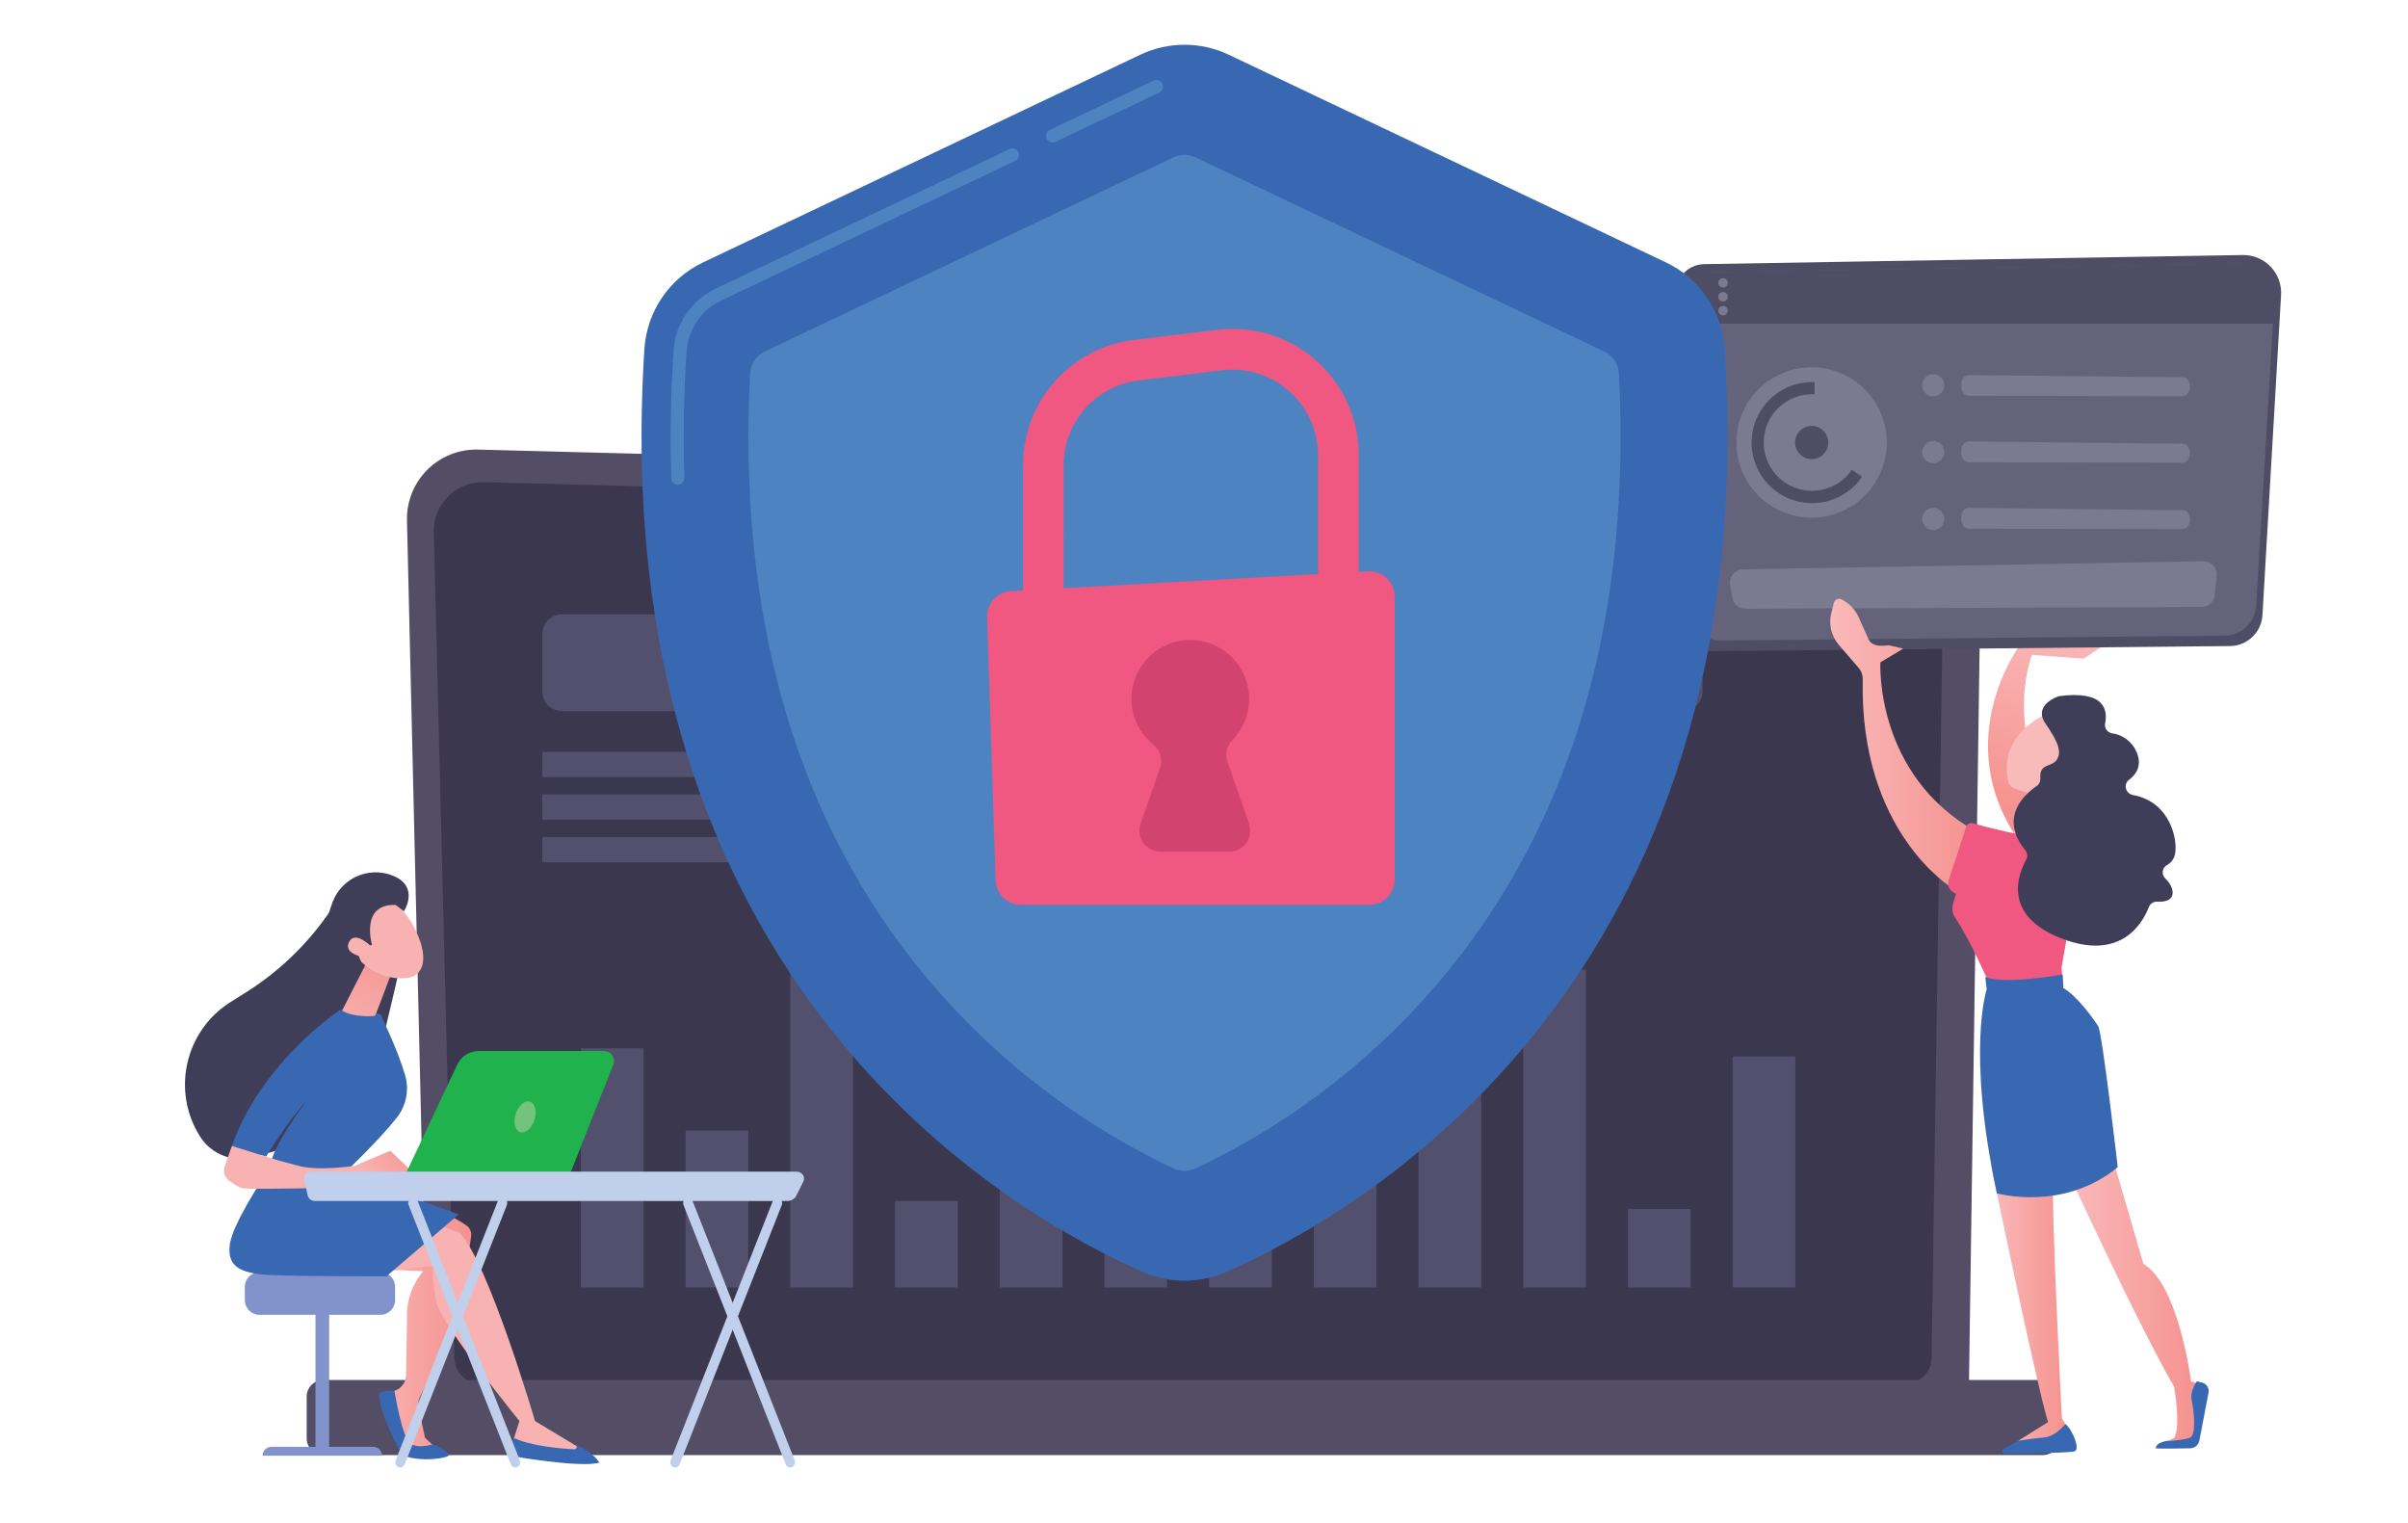
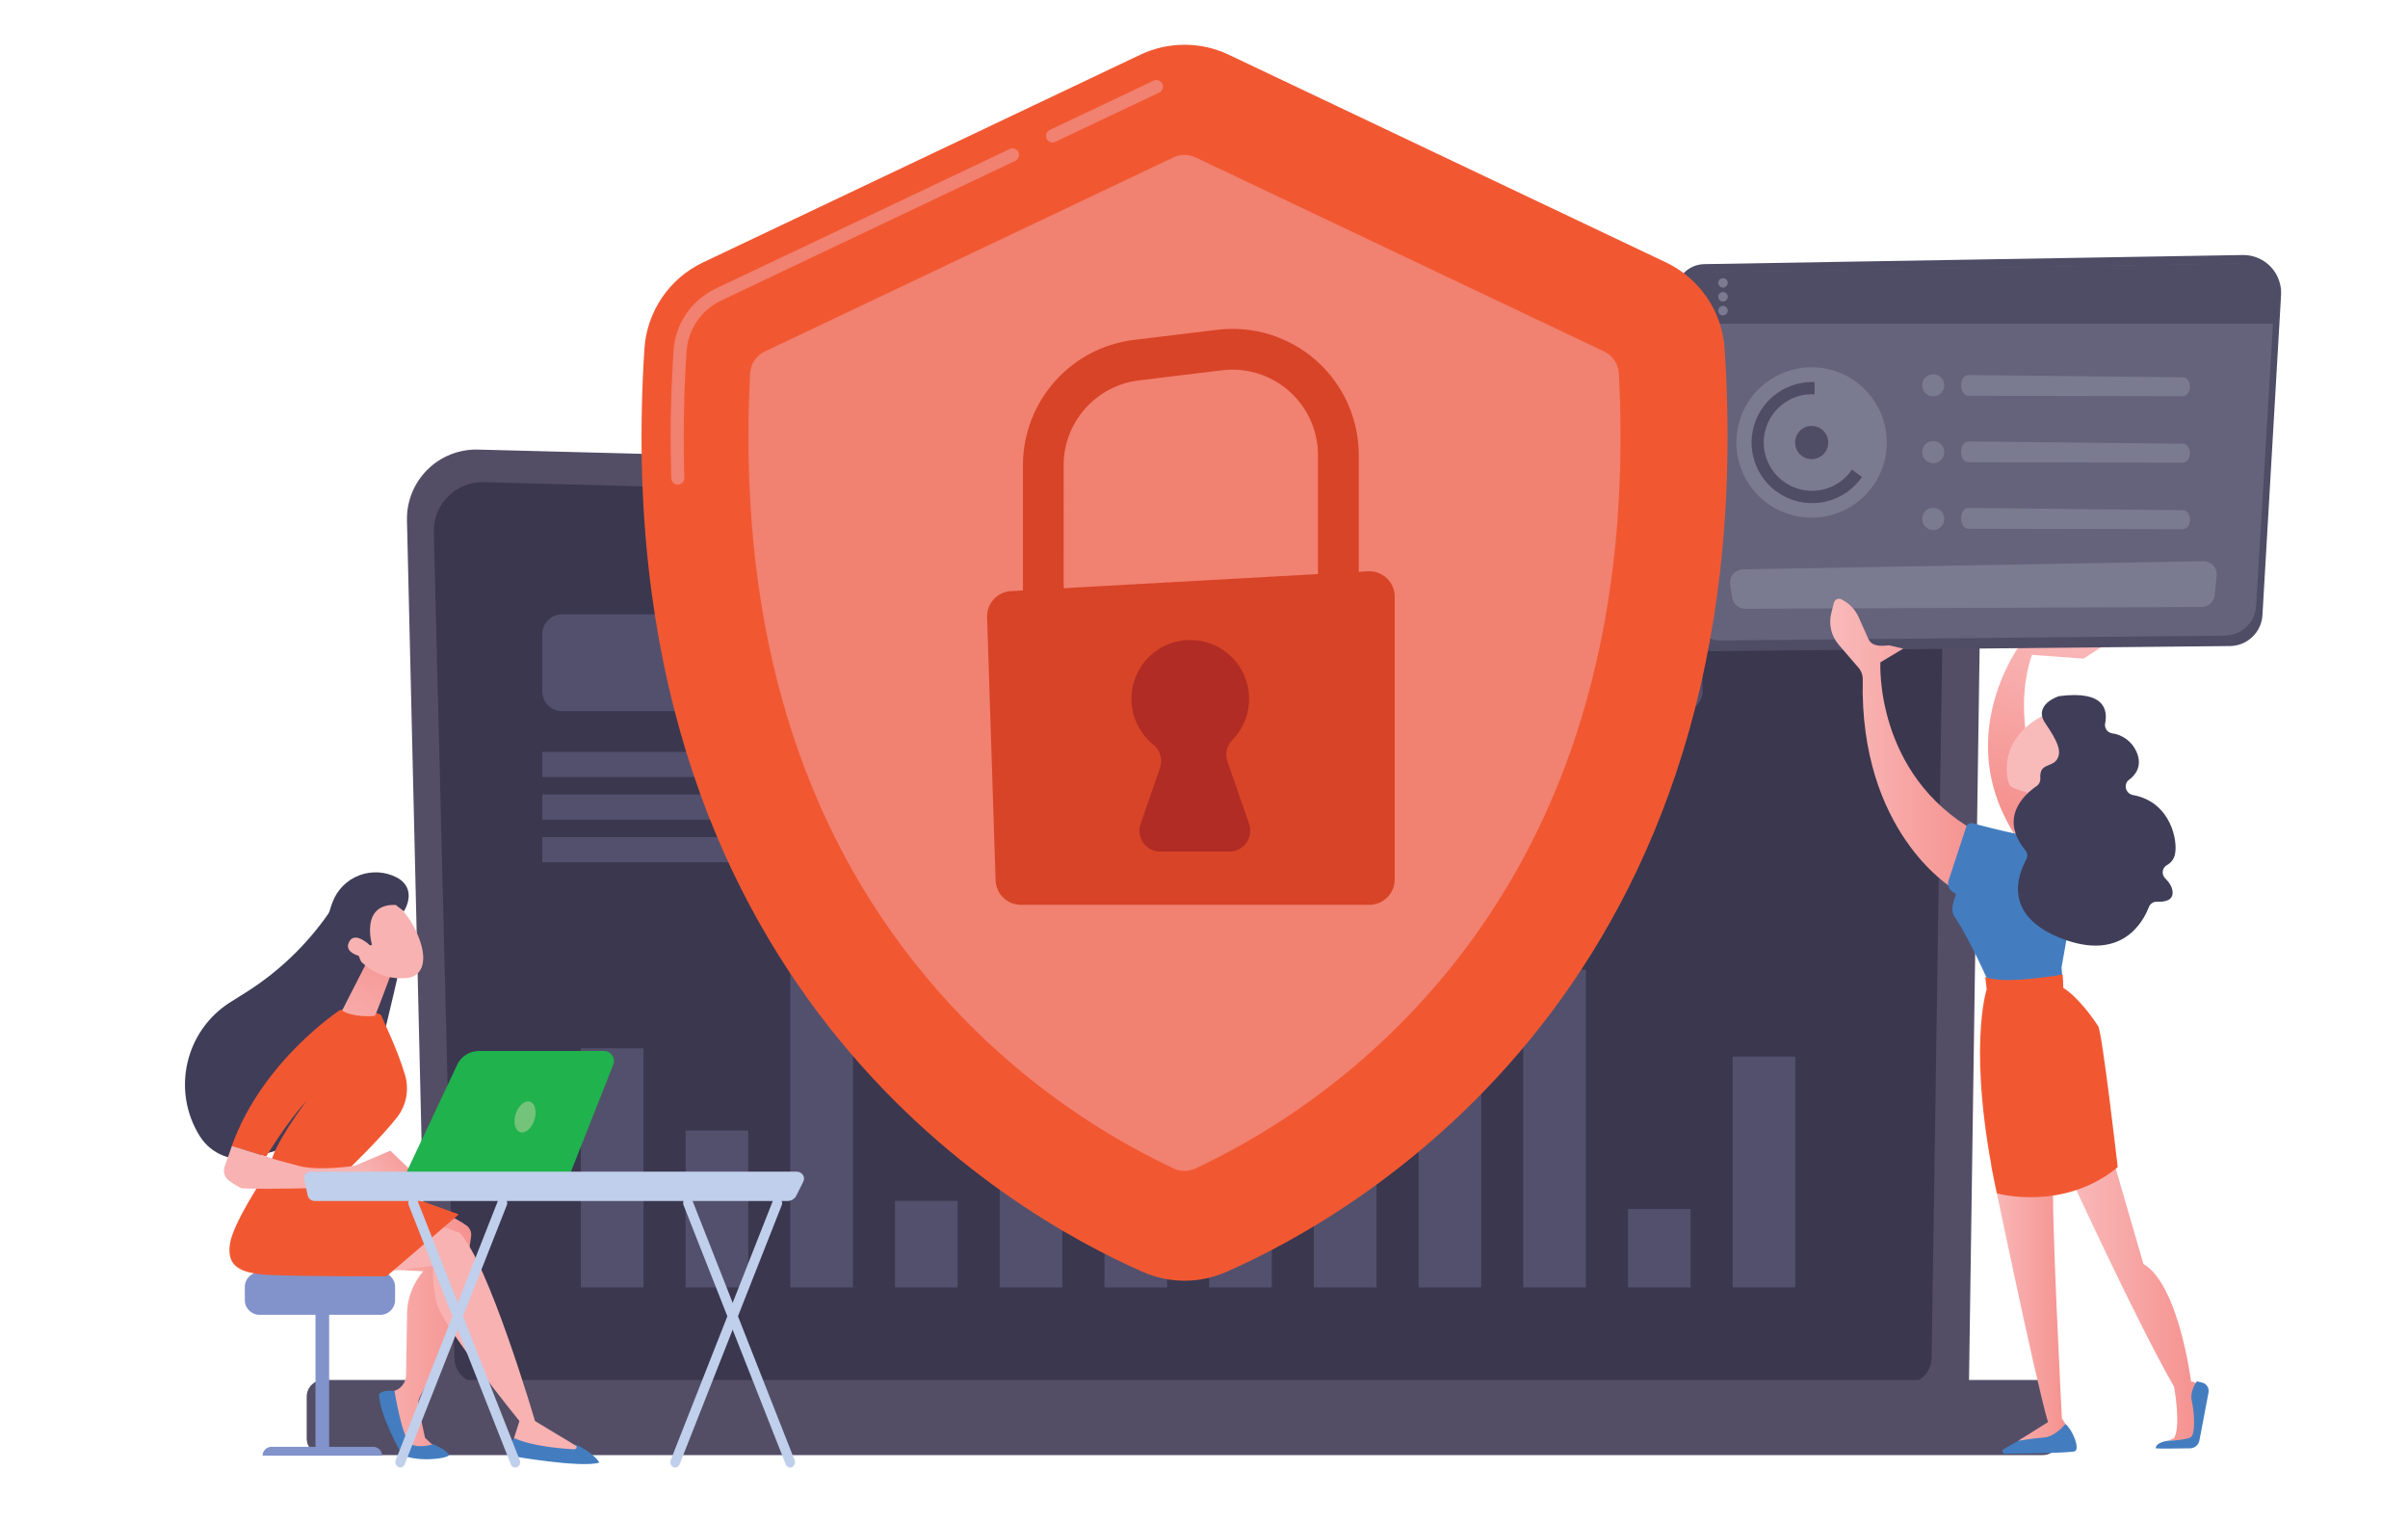
<svg xmlns="http://www.w3.org/2000/svg" xmlns:xlink="http://www.w3.org/1999/xlink" id="Layer_1" data-name="Layer 1" viewBox="0 0 1088 687.96">
  <defs>
-     <style>.cls-1{fill:#534e66;}.cls-2{fill:#3a374f;}.cls-3{fill:#53506d;}.cls-4{fill:#8193ca;}.cls-5{fill:url(#linear-gradient);}.cls-6{fill:#3968b2;}.cls-7{fill:url(#linear-gradient-2);}.cls-8{fill:#403d58;}.cls-9{fill:url(#linear-gradient-3);}.cls-10{fill:url(#linear-gradient-4);}.cls-11{fill:url(#linear-gradient-5);}.cls-12{fill:url(#linear-gradient-6);}.cls-13{fill:#20b24d;}.cls-14{fill:#73c37b;}.cls-15{fill:#c0cfeb;}.cls-16{fill:url(#linear-gradient-7);}.cls-17{fill:url(#linear-gradient-8);}.cls-18{fill:url(#linear-gradient-9);}.cls-19{fill:#4f4c66;}.cls-20{fill:#65637c;}.cls-21{fill:#7a7a91;}.cls-22{fill:url(#linear-gradient-10);}.cls-23{fill:url(#linear-gradient-11);}.cls-24{fill:url(#linear-gradient-12);}.cls-25{fill:#f05781;}.cls-26{fill:#4e83c2;}.cls-27{fill:#d34370;}</style>
-     <linearGradient id="linear-gradient" x1="-2928.92" y1="599.92" x2="-2885.08" y2="599.92" gradientTransform="matrix(-1, 0, 0, 1, -2716, 0)" gradientUnits="userSpaceOnUse">
+     <style>.cls-1{fill:#534e66;}.cls-2{fill:#3a374f;}.cls-3{fill:#53506d;}.cls-4{fill:#8193ca;}.cls-5{fill:url(#linear-gradient);}.cls-6{fill:#437dc0;}.cls-7{fill:url(#linear-gradient-2);}.cls-8{fill:#f15832;}.cls-9{fill:#403d58;}.cls-10{fill:url(#linear-gradient-3);}.cls-11{fill:url(#linear-gradient-4);}.cls-12{fill:url(#linear-gradient-5);}.cls-13{fill:url(#linear-gradient-6);}.cls-14{fill:#20b24d;}.cls-15{fill:#73c37b;}.cls-16{fill:#c0cfeb;}.cls-17{fill:url(#linear-gradient-7);}.cls-18{fill:url(#linear-gradient-8);}.cls-19{fill:url(#linear-gradient-9);}.cls-20{fill:#4f4c66;}.cls-21{fill:#65637c;}.cls-22{fill:#7a7a91;}.cls-23{fill:url(#linear-gradient-10);}.cls-24{fill:url(#linear-gradient-11);}.cls-25{fill:url(#linear-gradient-12);}.cls-26{fill:#f18170;}.cls-27{fill:#d84427;}.cls-28{fill:#b02c25;}</style>
+     <linearGradient id="linear-gradient" x1="-9576.92" y1="599.92" x2="-9533.08" y2="599.92" gradientTransform="matrix(-1, 0, 0, 1, -9364, 0)" gradientUnits="userSpaceOnUse">
      <stop offset="0" stop-color="#f5928f" />
      <stop offset="1" stop-color="#f8b2b1" />
    </linearGradient>
    <linearGradient id="linear-gradient-2" x1="300.52" y1="526.64" x2="264.87" y2="561.85" gradientTransform="matrix(1, 0, 0, 1, 0, 0)" xlink:href="#linear-gradient" />
    <linearGradient id="linear-gradient-3" x1="179.01" y1="425.18" x2="155.24" y2="470.1" gradientTransform="matrix(1, 0, 0, 1, 0, 0)" xlink:href="#linear-gradient" />
    <linearGradient id="linear-gradient-4" x1="172.98" y1="499.92" x2="154.14" y2="517.31" gradientTransform="matrix(1, 0, 0, 1, 0, 0)" xlink:href="#linear-gradient" />
-     <linearGradient id="linear-gradient-5" x1="-4358.46" y1="-223.03" x2="-4388.89" y2="-257.8" gradientTransform="matrix(-1, -0.06, -0.06, 1, -4257.95, 472.05)" xlink:href="#linear-gradient" />
-     <linearGradient id="linear-gradient-6" x1="-3908.91" y1="2007.24" x2="-3939.35" y2="1972.46" gradientTransform="matrix(-0.91, 0.41, 0.41, 0.91, -4339.03, 552.03)" xlink:href="#linear-gradient" />
+     <linearGradient id="linear-gradient-5" x1="-11001.08" y1="-411.49" x2="-11031.51" y2="-446.27" gradientTransform="matrix(-1, -0.06, -0.06, 1, -10900.63, 283.58)" xlink:href="#linear-gradient" />
+     <linearGradient id="linear-gradient-6" x1="-10271.33" y1="3355.58" x2="-10301.76" y2="3320.8" gradientTransform="matrix(-0.91, 0.41, 0.41, 0.91, -10701.17, 1900.24)" xlink:href="#linear-gradient" />
    <linearGradient id="linear-gradient-7" x1="940.69" y1="283.44" x2="913.08" y2="368.09" gradientUnits="userSpaceOnUse">
      <stop offset="0" stop-color="#f9baba" />
      <stop offset="1" stop-color="#f5928f" />
    </linearGradient>
    <linearGradient id="linear-gradient-8" x1="909.75" y1="368.15" x2="930.37" y2="368.15" xlink:href="#linear-gradient-7" />
    <linearGradient id="linear-gradient-9" x1="942.52" y1="341.5" x2="1092.6" y2="351.71" xlink:href="#linear-gradient-7" />
    <linearGradient id="linear-gradient-10" x1="934.84" y1="584.23" x2="993.03" y2="584.23" xlink:href="#linear-gradient-7" />
    <linearGradient id="linear-gradient-11" x1="899.54" y1="588.55" x2="933.23" y2="588.55" xlink:href="#linear-gradient-7" />
    <linearGradient id="linear-gradient-12" x1="826.96" y1="335.76" x2="892.92" y2="335.76" xlink:href="#linear-gradient-7" />
  </defs>
  <path class="cls-1" d="M193.06,625.26a12.45,12.45,0,0,0,12.42,12.41H877.2a12.45,12.45,0,0,0,12.43-12.41l5.59-386c0-6.82-8.05-20.15-22.78-19.15L216,203.11a31.29,31.29,0,0,0-32.12,32Z" />
  <path class="cls-2" d="M205.32,613.36a11.79,11.79,0,0,0,11.76,11.75H861a11.79,11.79,0,0,0,11.75-11.75L878,262.92c-.62-21.09-19.11-28.66-30.31-28.22L218.54,217.82A22,22,0,0,0,196,240.34Z" />
  <path class="cls-2" d="M844.39,593.92c-.68-29-.42-285.45,1.24-307.6s-32.84-26.31-85.8-28.8S260,245.16,248.46,244.23c-25.86-2.1-35.85,8.79-28.63,120.48,4.07,63,5.17,166.92,6.65,214.69A26.37,26.37,0,0,0,252.78,605c107.54.29,519.71,1.47,547.15,2.29C831.5,608.18,844.66,605.4,844.39,593.92Z" />
  <rect class="cls-1" x="138.57" y="623.46" width="791.93" height="33.92" rx="7.51" transform="translate(1069.07 1280.83) rotate(180)" />
  <rect class="cls-3" x="245" y="277.53" width="524.26" height="43.76" rx="9" />
  <rect class="cls-3" x="245" y="339.67" width="242.44" height="11.38" />
  <rect class="cls-3" x="245" y="358.92" width="242.44" height="11.38" />
  <rect class="cls-3" x="245" y="378.18" width="242.44" height="11.38" />
  <rect class="cls-3" x="262.46" y="473.61" width="28.31" height="108" />
  <rect class="cls-3" x="309.77" y="510.73" width="28.31" height="70.89" />
  <rect class="cls-3" x="357.08" y="418.99" width="28.31" height="162.62" />
  <rect class="cls-3" x="404.39" y="542.54" width="28.31" height="39.07" />
  <rect class="cls-3" x="451.7" y="440.73" width="28.31" height="140.88" />
  <rect class="cls-3" x="499.01" y="465.12" width="28.31" height="116.49" />
  <rect class="cls-3" x="546.32" y="491.64" width="28.31" height="89.98" />
  <rect class="cls-3" x="593.63" y="386.11" width="28.31" height="195.5" />
  <rect class="cls-3" x="640.94" y="406.79" width="28.31" height="174.82" />
  <rect class="cls-3" x="688.25" y="438.08" width="28.31" height="143.53" />
  <rect class="cls-3" x="735.56" y="546.17" width="28.31" height="35.44" />
  <rect class="cls-3" x="782.87" y="477.32" width="28.31" height="104.29" />
  <rect class="cls-4" x="142.55" y="589.68" width="6.17" height="66.67" />
  <path class="cls-4" d="M118.64,657.64h54a4,4,0,0,0-4-4h-46a4,4,0,0,0-4,4Z" />
  <rect class="cls-4" x="110.62" y="574.74" width="67.89" height="19.26" rx="6.63" />
  <path class="cls-5" d="M191.15,545.22a53.62,53.62,0,0,1,19.46,8.31,5.14,5.14,0,0,1,2.27,4.91c-1.23,9.77-6.31,41.39-23,72.27a7.79,7.79,0,0,0-.74,5.34l2.9,13.52,5.39,5H183.52l-9.24-25,3.95-1.24a7.46,7.46,0,0,0,5.22-7l.47-26.83c-.4-11.95,7.32-20.19,7.32-20.19l-22.16-1.08Z" />
  <path class="cls-6" d="M202.82,657.06c1.26,1.65-13.6,3.84-21.12.22,0,0-10.41-18.12-10.41-27.44,0,0,.83-1.91,6.94-1.47,0,0,3.5,21.44,7.19,23.85s10.33.24,10.33.24S201,654.62,202.82,657.06Z" />
  <path class="cls-7" d="M171.89,574.74c.11-.2,23.86-2.85,23.86-2.85A54.75,54.75,0,0,0,197.4,589c2.43,9.94,37.29,53,37.29,53L231,653.63a58.85,58.85,0,0,0,33.36,2L241.74,642s-21.2-72.25-34.19-85.14l-23.8-8.23Z" />
-   <path class="cls-6" d="M118.64,532.7S105,553.05,103.83,562.33s3.75,13,18.11,13.68,52.67.61,52.67.61l32.7-28s-23.83-8.51-30-10.91S118.64,532.7,118.64,532.7Z" />
+   <path class="cls-8" d="M118.64,532.7S105,553.05,103.83,562.33s3.75,13,18.11,13.68,52.67.61,52.67.61l32.7-28s-23.83-8.51-30-10.91S118.64,532.7,118.64,532.7Z" />
  <path class="cls-6" d="M232.41,649.72s-3.93,3.81-1.27,8.06c0,0,31.17,5.52,39.64,3,0,0-1.76-4-11.29-8.57l.7.54a1.14,1.14,0,0,1-.75,2C253.16,654.44,240.16,653.29,232.41,649.72Z" />
-   <path class="cls-8" d="M180.7,436.29c0,1.9-17.08,72.1-17.08,72.1L115,522.7a21.86,21.86,0,0,1-24.67-9.33h0a44,44,0,0,1,13.81-60.65l6.89-4.33a129.5,129.5,0,0,0,37.29-35.56l2.59-3.73Z" />
-   <path class="cls-6" d="M155.63,530s15.93-15.17,23.77-25.22A21.31,21.31,0,0,0,183,485.61c-3.58-12.06-9.94-24.56-10.52-26.5-.89-3-18.75-2.86-18.75-2.86s-35.15,22.82-49,61.46l15.51,4.83s9.18-15.4,18.25-25.19c0,0-15.69,20.73-16.25,29.21Z" />
-   <path class="cls-9" d="M177.29,438.36c-.18.62-7.49,20.17-7.85,20.49s-10.23.85-14.87-2.32L166.09,434Z" />
-   <path class="cls-10" d="M188.09,531.13l-11.71-11.28-16.19,6.84s-16.12,2.5-25.34,0l-9.22-2.49-20.85-6.49L101.51,527a5.57,5.57,0,0,0,2,6.4,37.23,37.23,0,0,0,5.27,3.28c2.74,1.2,67.67-.83,67.67-.83Z" />
-   <path class="cls-11" d="M175.4,406s8.44,4.15,13.61,17,.46,18.36-5.11,18.84-13.81-.11-22.08-8.68S164.4,401.06,175.4,406Z" />
-   <path class="cls-8" d="M168.07,426.83s-5.49-18.66,10.74-18l3.67,2.88s6.52-9.8-3-15.19a20.8,20.8,0,0,0-29.21,11c-4.9,12.93-3,21.56,3.6,28.25s9.81-.29,9.81-.29-3.43-6.1-1.71-9.17,5,.94,5,.94Z" />
-   <path class="cls-12" d="M168,427.92s-7.55-8-10.32-2.28,7.52,7.19,11.39,7.41Z" />
-   <path class="cls-13" d="M143.79,536.45H144l67.89-.08a3,3,0,0,0,0-6.08l-67.9.08a3,3,0,0,0-.15,6.07Z" />
-   <path class="cls-13" d="M272.88,474.81H216.34a10.78,10.78,0,0,0-9.75,6.18l-26.14,55.43h70.27a6.57,6.57,0,0,0,6.09-4.15L277.08,481A4.52,4.52,0,0,0,272.88,474.81Z" />
-   <path class="cls-14" d="M233,503.23c-1.22,3.81-.32,7.5,2,8.26s5.24-1.72,6.46-5.53.32-7.51-2-8.26S234.27,499.42,233,503.23Z" />
-   <path class="cls-15" d="M357,663a2.1,2.1,0,0,0,.87-.19,2.5,2.5,0,0,0,1.15-3.16L312.92,542.55A2.13,2.13,0,0,0,310,541.3a2.49,2.49,0,0,0-1.15,3.15L355,661.51A2.19,2.19,0,0,0,357,663Z" />
-   <path class="cls-15" d="M305.07,663a2.2,2.2,0,0,0,2-1.45l46.13-117.06a2.48,2.48,0,0,0-1.15-3.15,2.12,2.12,0,0,0-2.89,1.25L303.05,659.61a2.49,2.49,0,0,0,1.15,3.16A2.07,2.07,0,0,0,305.07,663Z" />
-   <path class="cls-15" d="M232.81,663a2.07,2.07,0,0,0,.87-.19,2.49,2.49,0,0,0,1.15-3.16L188.7,542.55a2.13,2.13,0,0,0-2.89-1.25,2.48,2.48,0,0,0-1.16,3.15l46.14,117.06A2.2,2.2,0,0,0,232.81,663Z" />
-   <path class="cls-15" d="M180.84,663a2.2,2.2,0,0,0,2-1.45L229,544.45a2.48,2.48,0,0,0-1.16-3.15,2.13,2.13,0,0,0-2.89,1.25L178.82,659.61a2.49,2.49,0,0,0,1.15,3.16A2.07,2.07,0,0,0,180.84,663Z" />
-   <path class="cls-15" d="M137.4,532.56a2.55,2.55,0,0,1,.61-2.23,3,3,0,0,1,2.25-1H359.94a3.4,3.4,0,0,1,2.82,1.44,2.91,2.91,0,0,1,.22,3l-3.19,6.41a4.5,4.5,0,0,1-4.06,2.41H142.28A3.31,3.31,0,0,1,139,540Z" />
-   <path class="cls-16" d="M913.8,289.7s-38.41,49.19,5.42,99.21l16.48-1.53S904,336.45,918.1,295.85l23.35,1.7,12.9-8.41Z" />
-   <path class="cls-17" d="M909.75,376.47c-.11-.15,6.82-20.92,6.82-20.92l9.92.9L930.37,380S914.82,383.15,909.75,376.47Z" />
-   <path class="cls-18" d="M924.12,322.8c-.66.41-21.21,8.9-16.8,30.23a4,4,0,0,0,2.28,2.85,34.76,34.76,0,0,0,17.27,2.86c10.77-1.09,17.82-19.87,17.52-25.34S930.68,318.71,924.12,322.8Z" />
-   <path class="cls-19" d="M769.87,119.33l243.66-4.12a17.09,17.09,0,0,1,17.11,18.27l-8.39,144.24a14.85,14.85,0,0,1-14.53,14.15l-234.23,2.32a10.8,10.8,0,0,1-10.78-10.53L757.1,133.13A13.17,13.17,0,0,1,769.87,119.33Z" />
-   <path class="cls-20" d="M761.17,136.13A12.65,12.65,0,0,1,773.6,123l237.31-3.91a16.42,16.42,0,0,1,16.66,17.38L1019.4,273.7a14.31,14.31,0,0,1-14.16,13.46l-228.11,2.2a10.41,10.41,0,0,1-10.5-10Z" />
-   <path class="cls-20" d="M766.2,140.23A12.06,12.06,0,0,1,778,127.73L1004,124a15.63,15.63,0,0,1,15.86,16.56l-7.77,130.67a13.64,13.64,0,0,1-13.48,12.82l-217.22,2.1a9.92,9.92,0,0,1-10-9.54Z" />
-   <path class="cls-19" d="M1011.46,119l-238.3,3.94a12.7,12.7,0,0,0-12.49,13.18l.39,10.1H1027.6l.58-9.76A16.48,16.48,0,0,0,1011.46,119Z" />
-   <path class="cls-21" d="M780.65,127.79a2.15,2.15,0,1,1-2.14-2.15A2.14,2.14,0,0,1,780.65,127.79Z" />
-   <path class="cls-21" d="M780.65,134.07a2.15,2.15,0,1,1-2.14-2.15A2.14,2.14,0,0,1,780.65,134.07Z" />
-   <path class="cls-21" d="M780.65,140.35a2.15,2.15,0,1,1-2.14-2.15A2.14,2.14,0,0,1,780.65,140.35Z" />
-   <circle class="cls-21" cx="818.56" cy="199.92" r="33.97" transform="translate(435.92 950.65) rotate(-76.72)" />
-   <circle class="cls-19" cx="818.56" cy="199.92" r="7.49" />
-   <path class="cls-19" d="M836.77,212.18a21.82,21.82,0,1,1-18-34.08c.37,0,.74,0,1.1,0V172.6c-.36,0-.73,0-1.1,0a27.35,27.35,0,1,0,22.52,42.86Z" />
-   <path class="cls-21" d="M878.48,174.08a5,5,0,1,1-5-5A5,5,0,0,1,878.48,174.08Z" />
-   <path class="cls-21" d="M869.07,173.79a3.43,3.43,0,0,1,.07-.56Z" />
-   <path class="cls-21" d="M878.48,204.26a5,5,0,1,1-5-5A5,5,0,0,1,878.48,204.26Z" />
-   <path class="cls-21" d="M869.07,204a3.43,3.43,0,0,1,.07-.56Z" />
-   <path class="cls-21" d="M878.48,234.43a5,5,0,1,1-5-5A5,5,0,0,1,878.48,234.43Z" />
-   <path class="cls-21" d="M869.07,234.13a3.31,3.31,0,0,1,.07-.55Z" />
-   <path class="cls-21" d="M886.14,173.82l0,.85c.06,2.3,1.49,4.12,3.25,4.13l96.84.2c1.81,0,3.28-1.91,3.28-4.28h0c0-2.33-1.43-4.23-3.2-4.27l-96.87-1C887.59,169.35,886.07,171.37,886.14,173.82Z" />
-   <path class="cls-21" d="M886.14,203.85l0,.85c.06,2.29,1.49,4.11,3.25,4.12l96.84.21c1.81,0,3.28-1.92,3.28-4.29h0c0-2.32-1.43-4.22-3.2-4.27l-96.87-1.05C887.59,199.37,886.07,201.4,886.14,203.85Z" />
-   <path class="cls-21" d="M886.14,233.88l0,.84c.06,2.3,1.49,4.12,3.25,4.13l96.84.2c1.81,0,3.28-1.91,3.28-4.28h0c0-2.33-1.43-4.22-3.2-4.27l-96.87-1.05C887.59,229.4,886.07,231.42,886.14,233.88Z" />
-   <path class="cls-21" d="M1001.55,260.18a6,6,0,0,0-6.08-6.64l-207.9,3.69a6,6,0,0,0-5.83,7l.92,5.73a6,6,0,0,0,6,5.06l206.08-.81a6,6,0,0,0,5.94-5.37Z" />
-   <path class="cls-22" d="M934.84,530.51S966,598.35,982.3,626.45c0,0,3.24,17.68,0,23.24l-2.76,1.23,12.9-.38s1.14-23.79.25-25.11a3.29,3.29,0,0,0-2.69-1.24s-5.53-43.83-21.55-53.18l-15.52-53.47Z" />
+   <path class="cls-9" d="M180.7,436.29c0,1.9-17.08,72.1-17.08,72.1L115,522.7a21.86,21.86,0,0,1-24.67-9.33h0a44,44,0,0,1,13.81-60.65l6.89-4.33a129.5,129.5,0,0,0,37.29-35.56l2.59-3.73Z" />
+   <path class="cls-8" d="M155.63,530s15.93-15.17,23.77-25.22A21.31,21.31,0,0,0,183,485.61c-3.58-12.06-9.94-24.56-10.52-26.5-.89-3-18.75-2.86-18.75-2.86s-35.15,22.82-49,61.46l15.51,4.83s9.18-15.4,18.25-25.19c0,0-15.69,20.73-16.25,29.21Z" />
+   <path class="cls-10" d="M177.29,438.36c-.18.62-7.49,20.17-7.85,20.49s-10.23.85-14.87-2.32L166.09,434Z" />
+   <path class="cls-11" d="M188.09,531.13l-11.71-11.28-16.19,6.84s-16.12,2.5-25.34,0l-9.22-2.49-20.85-6.49L101.51,527a5.57,5.57,0,0,0,2,6.4,37.23,37.23,0,0,0,5.27,3.28c2.74,1.2,67.67-.83,67.67-.83Z" />
+   <path class="cls-12" d="M175.4,406s8.44,4.15,13.61,17,.46,18.36-5.11,18.84-13.81-.11-22.08-8.68S164.4,401.06,175.4,406Z" />
+   <path class="cls-9" d="M168.07,426.83s-5.49-18.66,10.74-18l3.67,2.88s6.52-9.8-3-15.19a20.8,20.8,0,0,0-29.21,11c-4.9,12.93-3,21.56,3.6,28.25s9.81-.29,9.81-.29-3.43-6.1-1.71-9.17,5,.94,5,.94Z" />
+   <path class="cls-13" d="M168,427.92s-7.55-8-10.32-2.28,7.52,7.19,11.39,7.41Z" />
+   <path class="cls-14" d="M143.79,536.45H144l67.89-.08a3,3,0,0,0,0-6.08l-67.9.08a3,3,0,0,0-.15,6.07Z" />
+   <path class="cls-14" d="M272.88,474.81H216.34a10.78,10.78,0,0,0-9.75,6.18l-26.14,55.43h70.27a6.57,6.57,0,0,0,6.09-4.15L277.08,481A4.52,4.52,0,0,0,272.88,474.81Z" />
+   <path class="cls-15" d="M233,503.23c-1.22,3.81-.32,7.5,2,8.26s5.24-1.72,6.46-5.53.32-7.51-2-8.26S234.27,499.42,233,503.23Z" />
+   <path class="cls-16" d="M357,663a2.1,2.1,0,0,0,.87-.19,2.5,2.5,0,0,0,1.15-3.16L312.92,542.55A2.13,2.13,0,0,0,310,541.3a2.49,2.49,0,0,0-1.15,3.15L355,661.51A2.19,2.19,0,0,0,357,663Z" />
+   <path class="cls-16" d="M305.07,663a2.2,2.2,0,0,0,2-1.45l46.13-117.06a2.48,2.48,0,0,0-1.15-3.15,2.12,2.12,0,0,0-2.89,1.25L303.05,659.61a2.49,2.49,0,0,0,1.15,3.16A2.07,2.07,0,0,0,305.07,663Z" />
+   <path class="cls-16" d="M232.81,663a2.07,2.07,0,0,0,.87-.19,2.49,2.49,0,0,0,1.15-3.16L188.7,542.55a2.13,2.13,0,0,0-2.89-1.25,2.48,2.48,0,0,0-1.16,3.15l46.14,117.06A2.2,2.2,0,0,0,232.81,663Z" />
+   <path class="cls-16" d="M180.84,663a2.2,2.2,0,0,0,2-1.45L229,544.45a2.48,2.48,0,0,0-1.16-3.15,2.13,2.13,0,0,0-2.89,1.25L178.82,659.61a2.49,2.49,0,0,0,1.15,3.16A2.07,2.07,0,0,0,180.84,663Z" />
+   <path class="cls-16" d="M137.4,532.56a2.55,2.55,0,0,1,.61-2.23,3,3,0,0,1,2.25-1H359.94a3.4,3.4,0,0,1,2.82,1.44,2.91,2.91,0,0,1,.22,3l-3.19,6.41a4.5,4.5,0,0,1-4.06,2.41H142.28A3.31,3.31,0,0,1,139,540Z" />
+   <path class="cls-17" d="M913.8,289.7s-38.41,49.19,5.42,99.21l16.48-1.53S904,336.45,918.1,295.85l23.35,1.7,12.9-8.41Z" />
+   <path class="cls-18" d="M909.75,376.47c-.11-.15,6.82-20.92,6.82-20.92l9.92.9L930.37,380S914.82,383.15,909.75,376.47Z" />
+   <path class="cls-19" d="M924.12,322.8c-.66.41-21.21,8.9-16.8,30.23a4,4,0,0,0,2.28,2.85,34.76,34.76,0,0,0,17.27,2.86c10.77-1.09,17.82-19.87,17.52-25.34S930.68,318.71,924.12,322.8Z" />
+   <path class="cls-20" d="M769.87,119.33l243.66-4.12a17.09,17.09,0,0,1,17.11,18.27l-8.39,144.24a14.85,14.85,0,0,1-14.53,14.15l-234.23,2.32a10.8,10.8,0,0,1-10.78-10.53L757.1,133.13A13.17,13.17,0,0,1,769.87,119.33Z" />
+   <path class="cls-21" d="M761.17,136.13A12.65,12.65,0,0,1,773.6,123l237.31-3.91a16.42,16.42,0,0,1,16.66,17.38L1019.4,273.7a14.31,14.31,0,0,1-14.16,13.46l-228.11,2.2a10.41,10.41,0,0,1-10.5-10Z" />
+   <path class="cls-21" d="M766.2,140.23A12.06,12.06,0,0,1,778,127.73L1004,124a15.63,15.63,0,0,1,15.86,16.56l-7.77,130.67a13.64,13.64,0,0,1-13.48,12.82l-217.22,2.1a9.92,9.92,0,0,1-10-9.54Z" />
+   <path class="cls-20" d="M1011.46,119l-238.3,3.94a12.7,12.7,0,0,0-12.49,13.18l.39,10.1H1027.6l.58-9.76A16.48,16.48,0,0,0,1011.46,119Z" />
+   <path class="cls-22" d="M780.65,127.79a2.15,2.15,0,1,1-2.14-2.15A2.14,2.14,0,0,1,780.65,127.79Z" />
+   <path class="cls-22" d="M780.65,134.07a2.15,2.15,0,1,1-2.14-2.15A2.14,2.14,0,0,1,780.65,134.07Z" />
+   <path class="cls-22" d="M780.65,140.35a2.15,2.15,0,1,1-2.14-2.15A2.14,2.14,0,0,1,780.65,140.35Z" />
+   <circle class="cls-22" cx="818.56" cy="199.92" r="33.97" transform="translate(435.92 950.65) rotate(-76.72)" />
+   <circle class="cls-20" cx="818.56" cy="199.92" r="7.49" />
+   <path class="cls-20" d="M836.77,212.18a21.82,21.82,0,1,1-18-34.08c.37,0,.74,0,1.1,0V172.6c-.36,0-.73,0-1.1,0a27.35,27.35,0,1,0,22.52,42.86Z" />
+   <path class="cls-22" d="M878.48,174.08a5,5,0,1,1-5-5A5,5,0,0,1,878.48,174.08Z" />
+   <path class="cls-22" d="M869.07,173.79a3.43,3.43,0,0,1,.07-.56Z" />
+   <path class="cls-22" d="M878.48,204.26a5,5,0,1,1-5-5A5,5,0,0,1,878.48,204.26Z" />
+   <path class="cls-22" d="M869.07,204a3.43,3.43,0,0,1,.07-.56Z" />
+   <path class="cls-22" d="M878.48,234.43a5,5,0,1,1-5-5A5,5,0,0,1,878.48,234.43Z" />
+   <path class="cls-22" d="M869.07,234.13a3.31,3.31,0,0,1,.07-.55Z" />
+   <path class="cls-22" d="M886.14,173.82l0,.85c.06,2.3,1.49,4.12,3.25,4.13l96.84.2c1.81,0,3.28-1.91,3.28-4.28h0c0-2.33-1.43-4.23-3.2-4.27l-96.87-1C887.59,169.35,886.07,171.37,886.14,173.82Z" />
+   <path class="cls-22" d="M886.14,203.85l0,.85c.06,2.29,1.49,4.11,3.25,4.12l96.84.21c1.81,0,3.28-1.92,3.28-4.29h0c0-2.32-1.43-4.22-3.2-4.27l-96.87-1.05C887.59,199.37,886.07,201.4,886.14,203.85Z" />
+   <path class="cls-22" d="M886.14,233.88l0,.84c.06,2.3,1.49,4.12,3.25,4.13l96.84.2c1.81,0,3.28-1.91,3.28-4.28h0c0-2.33-1.43-4.22-3.2-4.27l-96.87-1.05C887.59,229.4,886.07,231.42,886.14,233.88Z" />
+   <path class="cls-22" d="M1001.55,260.18a6,6,0,0,0-6.08-6.64l-207.9,3.69a6,6,0,0,0-5.83,7l.92,5.73a6,6,0,0,0,6,5.06l206.08-.81a6,6,0,0,0,5.94-5.37Z" />
+   <path class="cls-23" d="M934.84,530.51S966,598.35,982.3,626.45c0,0,3.24,17.68,0,23.24l-2.76,1.23,12.9-.38s1.14-23.79.25-25.11a3.29,3.29,0,0,0-2.69-1.24s-5.53-43.83-21.55-53.18l-15.52-53.47Z" />
  <path class="cls-6" d="M974,654.25c0,.31,10.07.17,15.55.07a4.36,4.36,0,0,0,4.18-3.44l4.14-21.75a3.89,3.89,0,0,0-3-4.54l-2.31-.53s-3.29,4.52-2.26,8.78,2,15.29-.66,16.57-10.16,1.51-10.16,1.51S974.2,651.45,974,654.25Z" />
  <path class="cls-6" d="M905.34,654.65a1.13,1.13,0,0,0,.58,2.12c9.17-.09,29.73-.38,31.56-1.14,2.36-1-.86-9.45-4.25-12.32l-18.7,6.1Z" />
-   <path class="cls-23" d="M899.54,526.19s20.11,97.3,25.8,116.28l-13.46,8.45s6.75-1.15,11.75-1.51,9.6-6.1,9.6-6.1l-1.61-2.57S926.58,544,927.8,533Z" />
-   <path class="cls-24" d="M849.61,299.23s-2.78,50.61,43.31,76.48L881.82,401S840.1,375.78,841.64,307a7.94,7.94,0,0,0-1.95-5.39l-8.87-10.29A15.94,15.94,0,0,1,827.43,277l1.17-4.66a2.42,2.42,0,0,1,3.56-1.51l.93.54a16.32,16.32,0,0,1,6.68,7.43l4.36,9.74c1.62,3.63,5.48,3.38,9.45,3l6.36,1.5Z" />
-   <path class="cls-25" d="M891.31,371.91c7.71,2.14,33.83,9,50.14,8.73l-10,56.5.79,9.21-32.64-.14s-9.19-21.34-16.44-32c-2.09-3.08-.53-6.74.65-10.26l-1.63-1.09a4.46,4.46,0,0,1-1.76-5.07l8-24.32A2.44,2.44,0,0,1,891.31,371.91Z" />
-   <path class="cls-6" d="M897,441.39l.64,5.58s-9.23,27.62,4.61,92.15c0,0,30,8.48,54.6-11.83,0,0-7-60.9-8.85-63.74-9.45-14.12-15.75-17.2-15.75-17.2l-.28-6.1S905.61,445,897,441.39Z" />
-   <path class="cls-8" d="M930.37,314.5c-.54.07-11.87,4-6.25,12.23s7.73,13,5.07,16.66c-2.42,3.28-7.79,1.41-7.32,8.25a3.85,3.85,0,0,1-1.63,3.46c-5.06,3.42-17.4,14-5.17,29a3.84,3.84,0,0,1,.43,4.28c-3.58,6.42-11.1,25.23,16.12,35.66,26.9,10.31,36.61-7.27,39.32-14.3a3.75,3.75,0,0,1,3.71-2.37c3,.14,7.15-.35,7-4.3-.11-2.4-1.61-4.55-3.38-6.28a3.75,3.75,0,0,1,.72-5.9,7.31,7.31,0,0,0,3.63-4.56c1.63-6-1.63-24.1-18.94-27.16a4.08,4.08,0,0,1-3.16-3.06V356a3.72,3.72,0,0,1,1.39-3.68c2.76-2,6.3-6.11,3.43-12.66a14.19,14.19,0,0,0-11.09-8.39,3.77,3.77,0,0,1-3.09-4.51C952.32,321,951.25,311.76,930.37,314.5Z" />
-   <path class="cls-6" d="M779.24,157.55a46.54,46.54,0,0,0-26.51-39L555.2,24.73a46.6,46.6,0,0,0-40,0L317.68,118.54a46.54,46.54,0,0,0-26.51,39C272.64,444,456.28,548.31,516.48,574.67a46.66,46.66,0,0,0,37.45,0C614.13,548.31,797.77,444,779.24,157.55Z" />
+   <path class="cls-24" d="M899.54,526.19s20.11,97.3,25.8,116.28l-13.46,8.45s6.75-1.15,11.75-1.51,9.6-6.1,9.6-6.1l-1.61-2.57S926.58,544,927.8,533Z" />
+   <path class="cls-25" d="M849.61,299.23s-2.78,50.61,43.31,76.48L881.82,401S840.1,375.78,841.64,307a7.94,7.94,0,0,0-1.95-5.39l-8.87-10.29A15.94,15.94,0,0,1,827.43,277l1.17-4.66a2.42,2.42,0,0,1,3.56-1.51l.93.54a16.32,16.32,0,0,1,6.68,7.43l4.36,9.74c1.62,3.63,5.48,3.38,9.45,3l6.36,1.5Z" />
+   <path class="cls-6" d="M891.31,371.91c7.71,2.14,33.83,9,50.14,8.73l-10,56.5.79,9.21-32.64-.14s-9.19-21.34-16.44-32c-2.09-3.08-.53-6.74.65-10.26l-1.63-1.09a4.46,4.46,0,0,1-1.76-5.07l8-24.32A2.44,2.44,0,0,1,891.31,371.91Z" />
+   <path class="cls-8" d="M897,441.39l.64,5.58s-9.23,27.62,4.61,92.15c0,0,30,8.48,54.6-11.83,0,0-7-60.9-8.85-63.74-9.45-14.12-15.75-17.2-15.75-17.2l-.28-6.1S905.61,445,897,441.39Z" />
+   <path class="cls-9" d="M930.37,314.5c-.54.07-11.87,4-6.25,12.23s7.73,13,5.07,16.66c-2.42,3.28-7.79,1.41-7.32,8.25a3.85,3.85,0,0,1-1.63,3.46c-5.06,3.42-17.4,14-5.17,29a3.84,3.84,0,0,1,.43,4.28c-3.58,6.42-11.1,25.23,16.12,35.66,26.9,10.31,36.61-7.27,39.32-14.3a3.75,3.75,0,0,1,3.71-2.37c3,.14,7.15-.35,7-4.3-.11-2.4-1.61-4.55-3.38-6.28a3.75,3.75,0,0,1,.72-5.9,7.31,7.31,0,0,0,3.63-4.56c1.63-6-1.63-24.1-18.94-27.16a4.08,4.08,0,0,1-3.16-3.06V356a3.72,3.72,0,0,1,1.39-3.68c2.76-2,6.3-6.11,3.43-12.66a14.19,14.19,0,0,0-11.09-8.39,3.77,3.77,0,0,1-3.09-4.51C952.32,321,951.25,311.76,930.37,314.5Z" />
+   <path class="cls-8" d="M779.24,157.55a46.54,46.54,0,0,0-26.51-39L555.2,24.73a46.6,46.6,0,0,0-40,0L317.68,118.54a46.54,46.54,0,0,0-26.51,39C272.64,444,456.28,548.31,516.48,574.67a46.66,46.66,0,0,0,37.45,0C614.13,548.31,797.77,444,779.24,157.55Z" />
  <path class="cls-26" d="M475.45,64.4a3,3,0,0,1-1.27-5.62l46.68-22.17A3,3,0,1,1,523.39,42L476.72,64.12A3,3,0,0,1,475.45,64.4Z" />
  <path class="cls-26" d="M306.28,219a3,3,0,0,1-2.95-2.85c-.63-18.63-.3-38.06,1-57.74a33.4,33.4,0,0,1,19-28L456.21,67.32a2.95,2.95,0,0,1,2.53,5.33L325.86,135.76a27.5,27.5,0,0,0-15.66,23c-1.26,19.49-1.59,38.72-1,57.16a3,3,0,0,1-2.85,3.05Z" />
  <path class="cls-26" d="M731.47,168.73a11.64,11.64,0,0,0-6.62-9.92L540.19,71.11a11.61,11.61,0,0,0-10,0l-184.66,87.7a11.64,11.64,0,0,0-6.62,9.92c-5.46,106.84,19.22,196,73.4,265.07a327.55,327.55,0,0,0,118,94.08,11.65,11.65,0,0,0,9.83,0,327.55,327.55,0,0,0,118-94.08C712.25,364.71,736.93,275.56,731.47,168.73Z" />
-   <path class="cls-25" d="M480.61,283.51H462.2V210.17a57.09,57.09,0,0,1,50.16-56.62L550,149a57,57,0,0,1,63.93,56.63v64H595.51v-64a38.65,38.65,0,0,0-43.3-38.36l-37.63,4.58a38.66,38.66,0,0,0-34,38.35Z" />
-   <path class="cls-25" d="M456.76,267.05l161.33-8.94a11.44,11.44,0,0,1,12.07,11.42v127.8a11.44,11.44,0,0,1-11.44,11.44H461.27a11.44,11.44,0,0,1-11.43-11.06L446,278.84A11.43,11.43,0,0,1,456.76,267.05Z" />
-   <path class="cls-27" d="M564.36,372.15l-9.76-28.07a9.38,9.38,0,0,1,2.13-9.69,26.59,26.59,0,1,0-35.66,2,9.47,9.47,0,0,1,3.08,10.47l-8.8,25.31a9.48,9.48,0,0,0,8.94,12.59h31.12A9.48,9.48,0,0,0,564.36,372.15Z" />
+   <path class="cls-27" d="M480.61,283.51H462.2V210.17a57.09,57.09,0,0,1,50.16-56.62L550,149a57,57,0,0,1,63.93,56.63v64H595.51v-64a38.65,38.65,0,0,0-43.3-38.36l-37.63,4.58a38.66,38.66,0,0,0-34,38.35Z" />
+   <path class="cls-27" d="M456.76,267.05l161.33-8.94a11.44,11.44,0,0,1,12.07,11.42v127.8a11.44,11.44,0,0,1-11.44,11.44H461.27a11.44,11.44,0,0,1-11.43-11.06L446,278.84A11.43,11.43,0,0,1,456.76,267.05Z" />
+   <path class="cls-28" d="M564.36,372.15l-9.76-28.07a9.38,9.38,0,0,1,2.13-9.69,26.59,26.59,0,1,0-35.66,2,9.47,9.47,0,0,1,3.08,10.47l-8.8,25.31a9.48,9.48,0,0,0,8.94,12.59h31.12A9.48,9.48,0,0,0,564.36,372.15Z" />
</svg>
